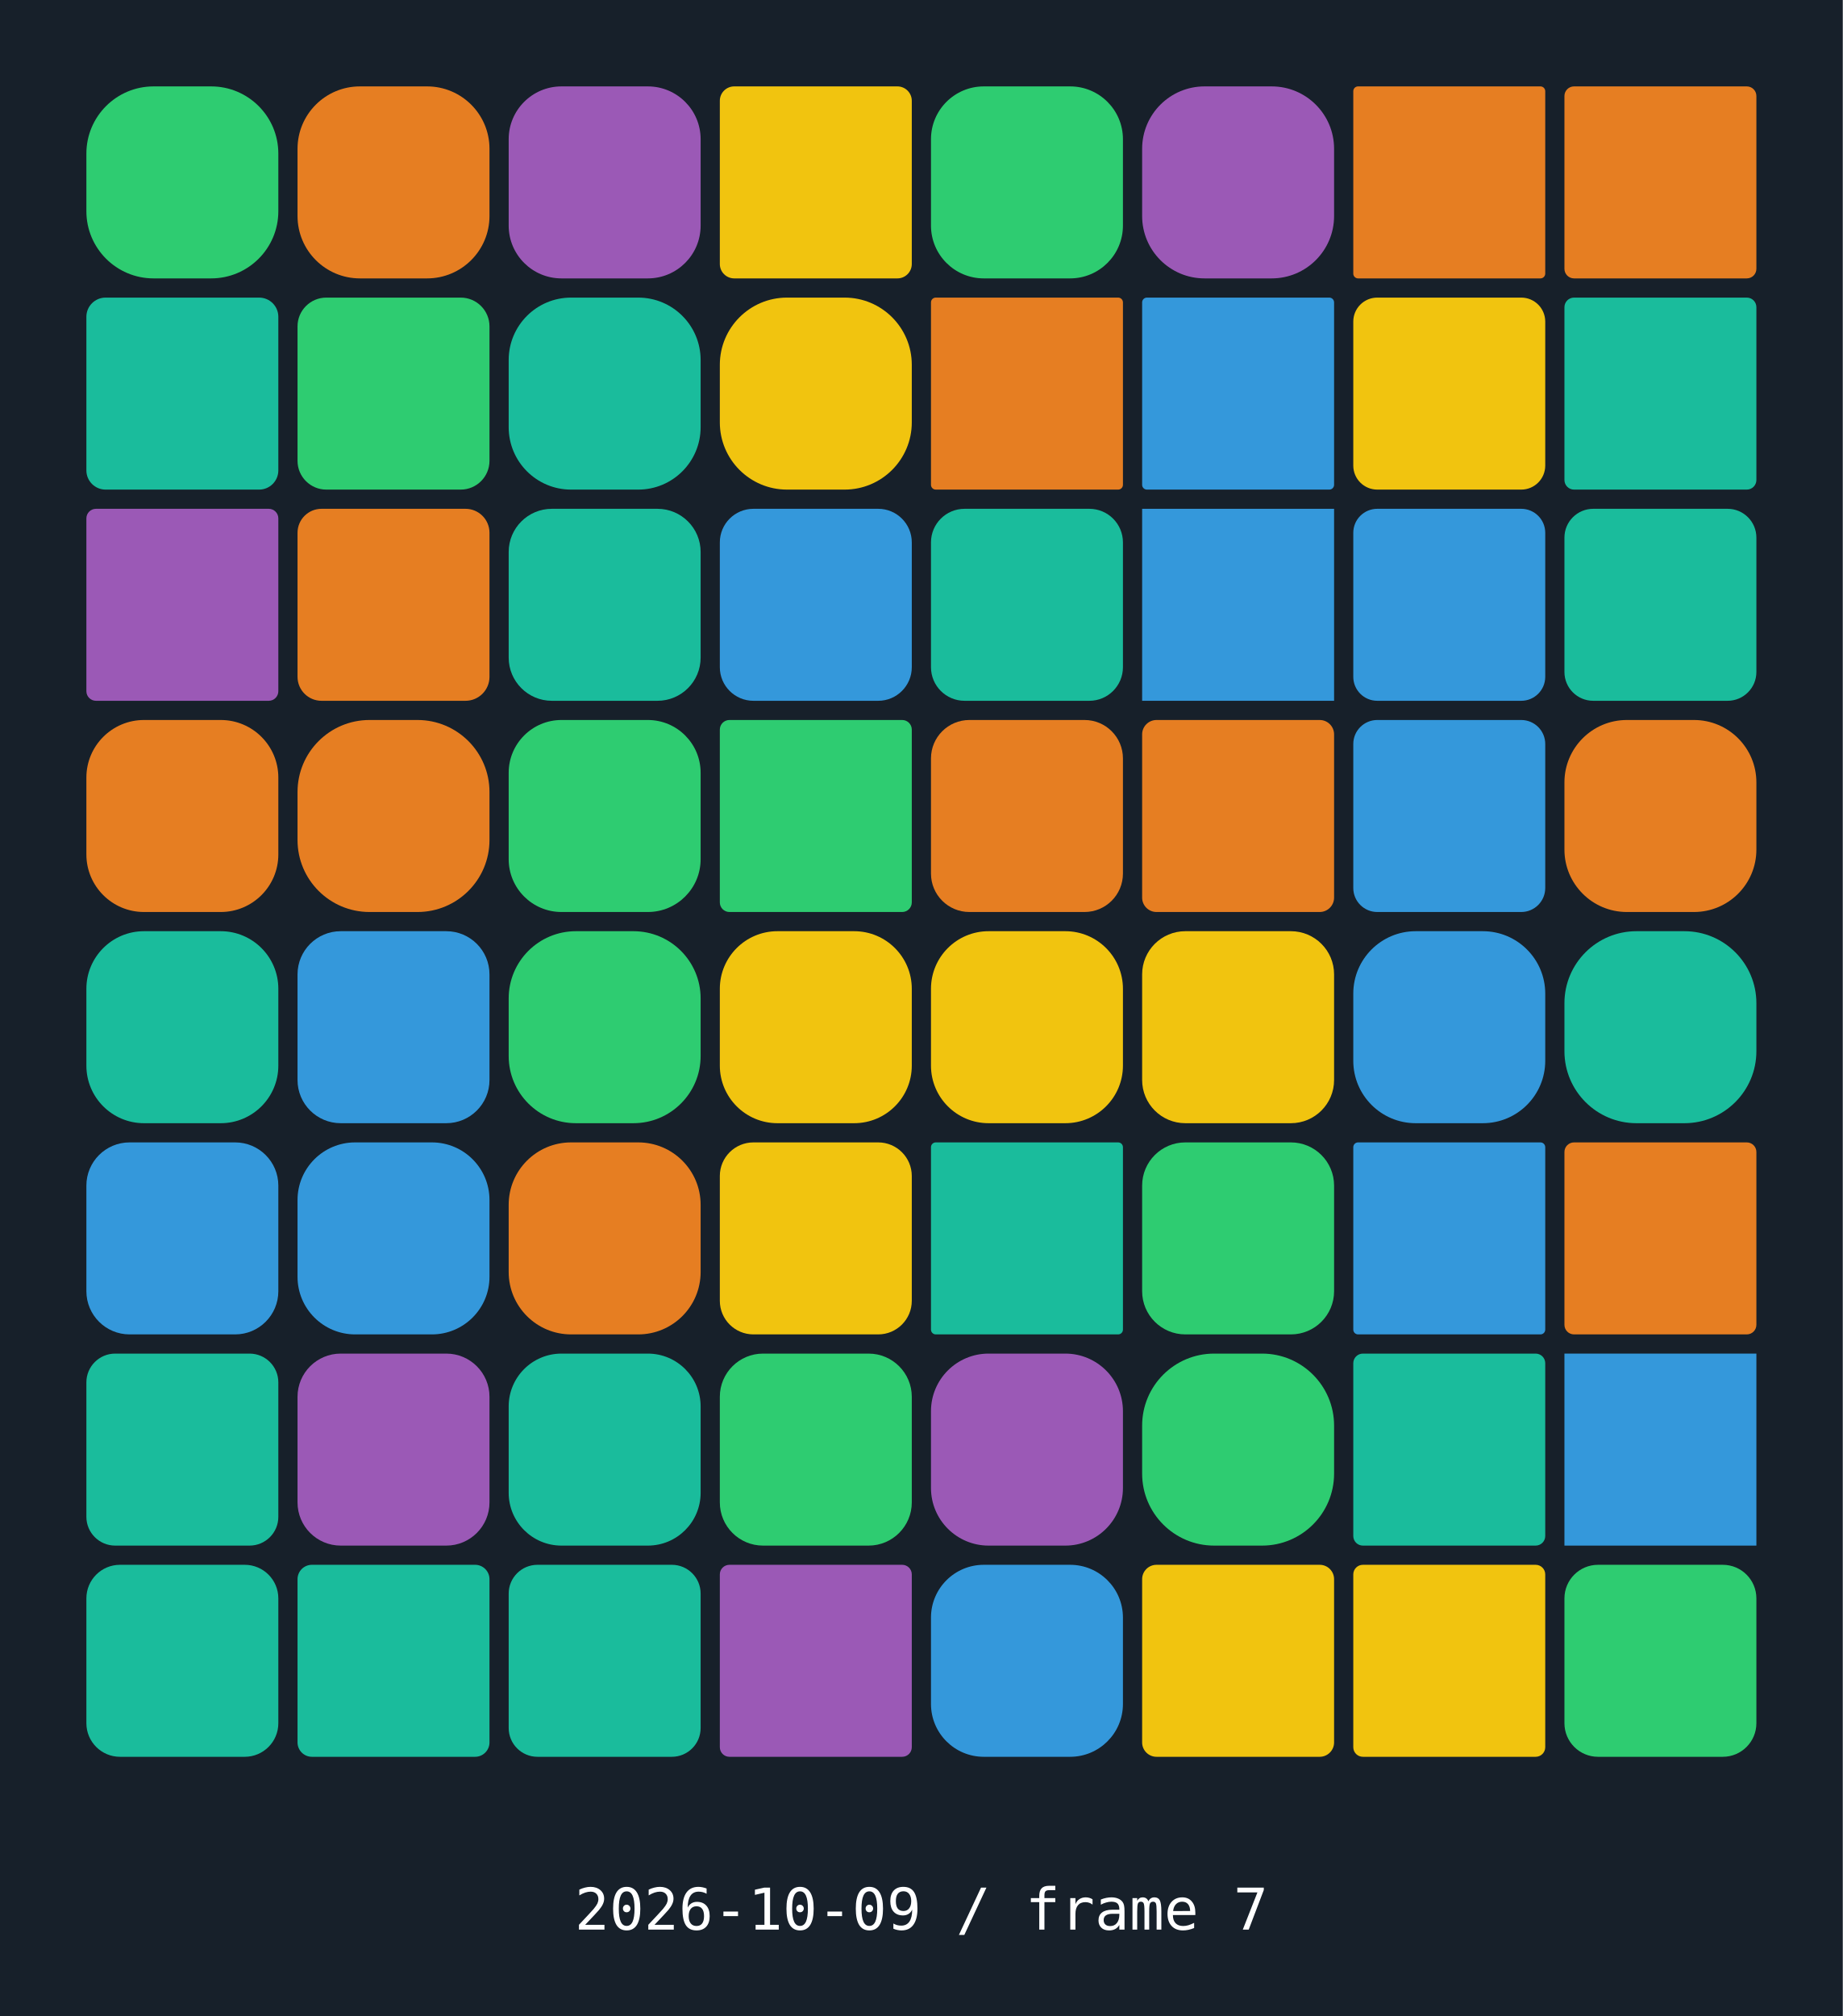
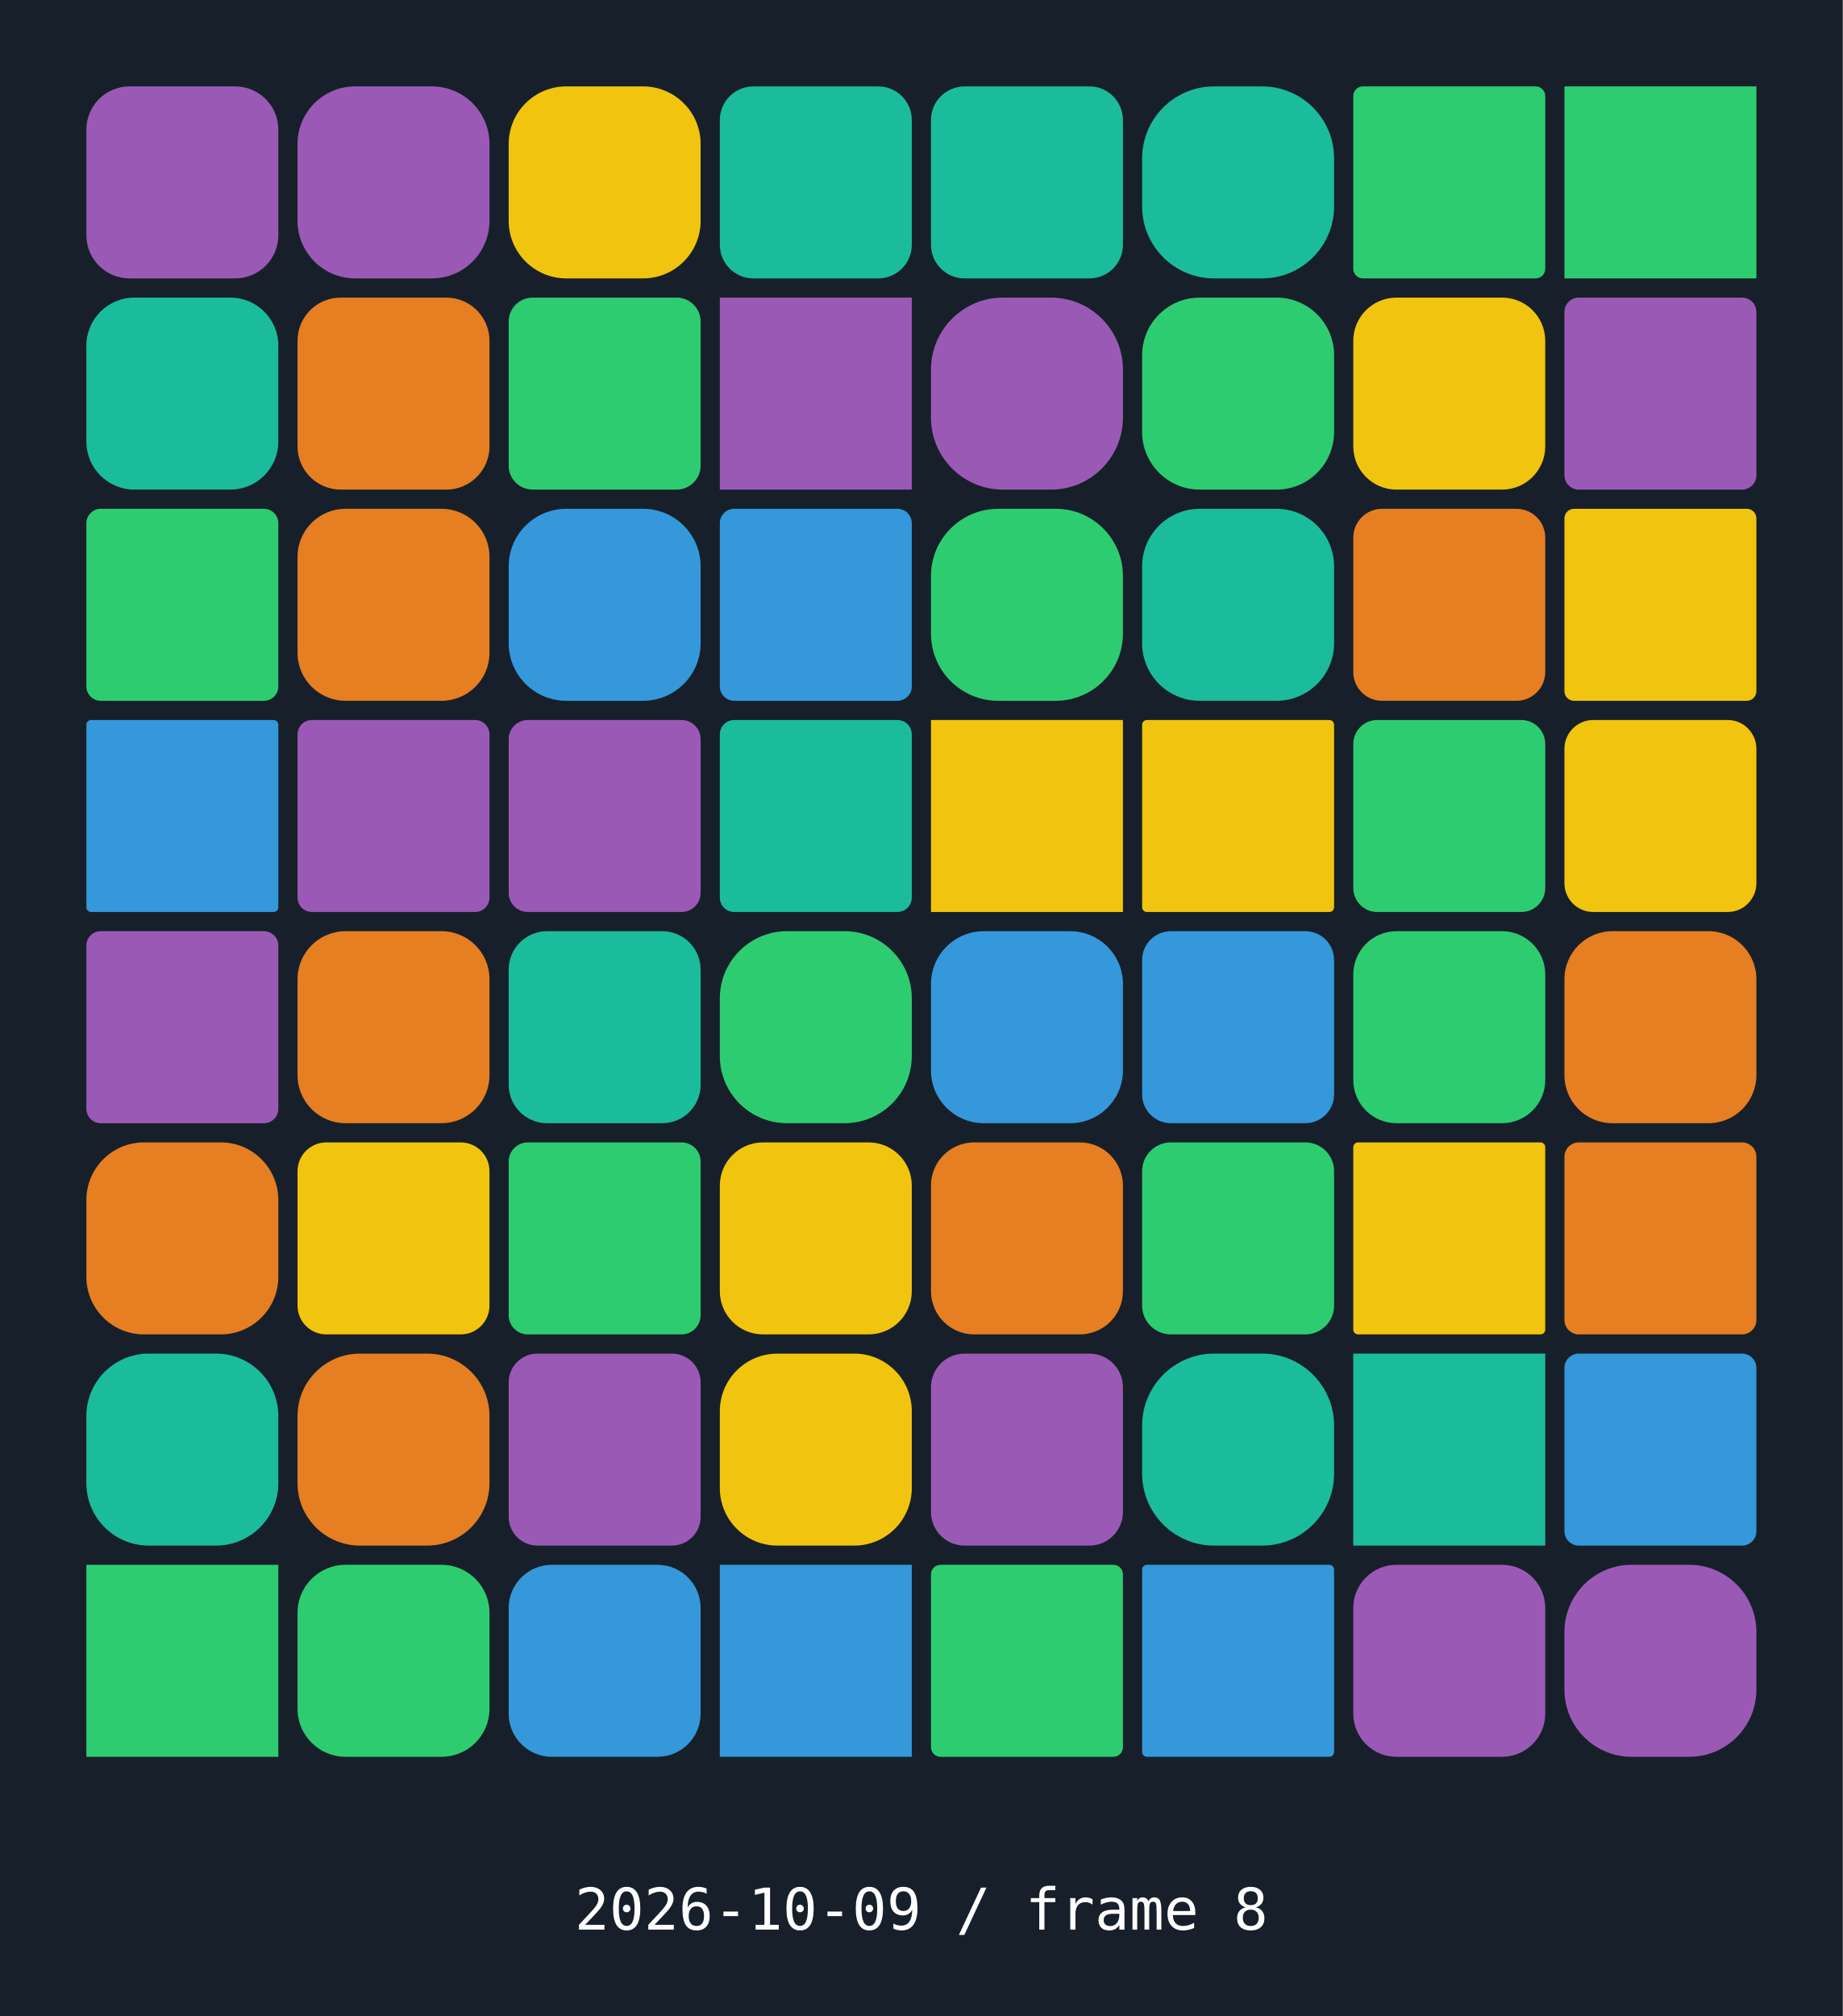
<svg xmlns="http://www.w3.org/2000/svg" width="384" height="420" viewBox="0 0 384 420">
  <rect width="384" height="420" fill="#17202a" />
-   <rect x="18" y="18" width="40" height="40" rx="14" fill="#2ecc71" />
-   <rect x="62" y="18" width="40" height="40" rx="13" fill="#e67e22" />
-   <rect x="106" y="18" width="40" height="40" rx="11" fill="#9b59b6" />
-   <rect x="150" y="18" width="40" height="40" rx="3" fill="#f1c40f" />
-   <rect x="194" y="18" width="40" height="40" rx="11" fill="#2ecc71" />
-   <rect x="238" y="18" width="40" height="40" rx="13" fill="#9b59b6" />
-   <rect x="282" y="18" width="40" height="40" rx="1" fill="#e67e22" />
-   <rect x="326" y="18" width="40" height="40" rx="2" fill="#e67e22" />
-   <rect x="18" y="62" width="40" height="40" rx="4" fill="#1abc9c" />
-   <rect x="62" y="62" width="40" height="40" rx="6" fill="#2ecc71" />
-   <rect x="106" y="62" width="40" height="40" rx="13" fill="#1abc9c" />
-   <rect x="150" y="62" width="40" height="40" rx="14" fill="#f1c40f" />
-   <rect x="194" y="62" width="40" height="40" rx="1" fill="#e67e22" />
-   <rect x="238" y="62" width="40" height="40" rx="1" fill="#3498db" />
-   <rect x="282" y="62" width="40" height="40" rx="5" fill="#f1c40f" />
-   <rect x="326" y="62" width="40" height="40" rx="2" fill="#1abc9c" />
-   <rect x="18" y="106" width="40" height="40" rx="2" fill="#9b59b6" />
-   <rect x="62" y="106" width="40" height="40" rx="5" fill="#e67e22" />
-   <rect x="106" y="106" width="40" height="40" rx="9" fill="#1abc9c" />
-   <rect x="150" y="106" width="40" height="40" rx="7" fill="#3498db" />
-   <rect x="194" y="106" width="40" height="40" rx="7" fill="#1abc9c" />
-   <rect x="238" y="106" width="40" height="40" rx="0" fill="#3498db" />
-   <rect x="282" y="106" width="40" height="40" rx="5" fill="#3498db" />
-   <rect x="326" y="106" width="40" height="40" rx="6" fill="#1abc9c" />
-   <rect x="18" y="150" width="40" height="40" rx="12" fill="#e67e22" />
-   <rect x="62" y="150" width="40" height="40" rx="15" fill="#e67e22" />
-   <rect x="106" y="150" width="40" height="40" rx="11" fill="#2ecc71" />
-   <rect x="150" y="150" width="40" height="40" rx="2" fill="#2ecc71" />
-   <rect x="194" y="150" width="40" height="40" rx="8" fill="#e67e22" />
-   <rect x="238" y="150" width="40" height="40" rx="3" fill="#e67e22" />
-   <rect x="282" y="150" width="40" height="40" rx="5" fill="#3498db" />
-   <rect x="326" y="150" width="40" height="40" rx="13" fill="#e67e22" />
-   <rect x="18" y="194" width="40" height="40" rx="12" fill="#1abc9c" />
-   <rect x="62" y="194" width="40" height="40" rx="9" fill="#3498db" />
-   <rect x="106" y="194" width="40" height="40" rx="14" fill="#2ecc71" />
-   <rect x="150" y="194" width="40" height="40" rx="12" fill="#f1c40f" />
-   <rect x="194" y="194" width="40" height="40" rx="12" fill="#f1c40f" />
-   <rect x="238" y="194" width="40" height="40" rx="9" fill="#f1c40f" />
-   <rect x="282" y="194" width="40" height="40" rx="13" fill="#3498db" />
-   <rect x="326" y="194" width="40" height="40" rx="15" fill="#1abc9c" />
-   <rect x="18" y="238" width="40" height="40" rx="9" fill="#3498db" />
-   <rect x="62" y="238" width="40" height="40" rx="12" fill="#3498db" />
-   <rect x="106" y="238" width="40" height="40" rx="13" fill="#e67e22" />
-   <rect x="150" y="238" width="40" height="40" rx="7" fill="#f1c40f" />
-   <rect x="194" y="238" width="40" height="40" rx="1" fill="#1abc9c" />
-   <rect x="238" y="238" width="40" height="40" rx="9" fill="#2ecc71" />
-   <rect x="282" y="238" width="40" height="40" rx="1" fill="#3498db" />
-   <rect x="326" y="238" width="40" height="40" rx="2" fill="#e67e22" />
-   <rect x="18" y="282" width="40" height="40" rx="6" fill="#1abc9c" />
-   <rect x="62" y="282" width="40" height="40" rx="9" fill="#9b59b6" />
-   <rect x="106" y="282" width="40" height="40" rx="11" fill="#1abc9c" />
-   <rect x="150" y="282" width="40" height="40" rx="9" fill="#2ecc71" />
-   <rect x="194" y="282" width="40" height="40" rx="12" fill="#9b59b6" />
-   <rect x="238" y="282" width="40" height="40" rx="15" fill="#2ecc71" />
-   <rect x="282" y="282" width="40" height="40" rx="2" fill="#1abc9c" />
-   <rect x="326" y="282" width="40" height="40" rx="0" fill="#3498db" />
-   <rect x="18" y="326" width="40" height="40" rx="7" fill="#1abc9c" />
-   <rect x="62" y="326" width="40" height="40" rx="3" fill="#1abc9c" />
-   <rect x="106" y="326" width="40" height="40" rx="6" fill="#1abc9c" />
-   <rect x="150" y="326" width="40" height="40" rx="2" fill="#9b59b6" />
-   <rect x="194" y="326" width="40" height="40" rx="11" fill="#3498db" />
-   <rect x="238" y="326" width="40" height="40" rx="3" fill="#f1c40f" />
-   <rect x="282" y="326" width="40" height="40" rx="2" fill="#f1c40f" />
-   <rect x="326" y="326" width="40" height="40" rx="7" fill="#2ecc71" />
-   <text x="192" y="402" text-anchor="middle" fill="#ffffff" font-family="monospace">2026-10-09 / frame 7</text>
+   <rect x="18" y="18" width="40" height="40" rx="9" fill="#9b59b6" />
+   <rect x="62" y="18" width="40" height="40" rx="12" fill="#9b59b6" />
+   <rect x="106" y="18" width="40" height="40" rx="12" fill="#f1c40f" />
+   <rect x="150" y="18" width="40" height="40" rx="7" fill="#1abc9c" />
+   <rect x="194" y="18" width="40" height="40" rx="7" fill="#1abc9c" />
+   <rect x="238" y="18" width="40" height="40" rx="15" fill="#1abc9c" />
+   <rect x="282" y="18" width="40" height="40" rx="2" fill="#2ecc71" />
+   <rect x="326" y="18" width="40" height="40" rx="0" fill="#2ecc71" />
+   <rect x="18" y="62" width="40" height="40" rx="10" fill="#1abc9c" />
+   <rect x="62" y="62" width="40" height="40" rx="9" fill="#e67e22" />
+   <rect x="106" y="62" width="40" height="40" rx="5" fill="#2ecc71" />
+   <rect x="150" y="62" width="40" height="40" rx="0" fill="#9b59b6" />
+   <rect x="194" y="62" width="40" height="40" rx="15" fill="#9b59b6" />
+   <rect x="238" y="62" width="40" height="40" rx="12" fill="#2ecc71" />
+   <rect x="282" y="62" width="40" height="40" rx="9" fill="#f1c40f" />
+   <rect x="326" y="62" width="40" height="40" rx="3" fill="#9b59b6" />
+   <rect x="18" y="106" width="40" height="40" rx="3" fill="#2ecc71" />
+   <rect x="62" y="106" width="40" height="40" rx="10" fill="#e67e22" />
+   <rect x="106" y="106" width="40" height="40" rx="12" fill="#3498db" />
+   <rect x="150" y="106" width="40" height="40" rx="3" fill="#3498db" />
+   <rect x="194" y="106" width="40" height="40" rx="14" fill="#2ecc71" />
+   <rect x="238" y="106" width="40" height="40" rx="12" fill="#1abc9c" />
+   <rect x="282" y="106" width="40" height="40" rx="6" fill="#e67e22" />
+   <rect x="326" y="106" width="40" height="40" rx="2" fill="#f1c40f" />
+   <rect x="18" y="150" width="40" height="40" rx="1" fill="#3498db" />
+   <rect x="62" y="150" width="40" height="40" rx="3" fill="#9b59b6" />
+   <rect x="106" y="150" width="40" height="40" rx="4" fill="#9b59b6" />
+   <rect x="150" y="150" width="40" height="40" rx="3" fill="#1abc9c" />
+   <rect x="194" y="150" width="40" height="40" rx="0" fill="#f1c40f" />
+   <rect x="238" y="150" width="40" height="40" rx="1" fill="#f1c40f" />
+   <rect x="282" y="150" width="40" height="40" rx="5" fill="#2ecc71" />
+   <rect x="326" y="150" width="40" height="40" rx="6" fill="#f1c40f" />
+   <rect x="18" y="194" width="40" height="40" rx="3" fill="#9b59b6" />
+   <rect x="62" y="194" width="40" height="40" rx="10" fill="#e67e22" />
+   <rect x="106" y="194" width="40" height="40" rx="8" fill="#1abc9c" />
+   <rect x="150" y="194" width="40" height="40" rx="14" fill="#2ecc71" />
+   <rect x="194" y="194" width="40" height="40" rx="11" fill="#3498db" />
+   <rect x="238" y="194" width="40" height="40" rx="6" fill="#3498db" />
+   <rect x="282" y="194" width="40" height="40" rx="9" fill="#2ecc71" />
+   <rect x="326" y="194" width="40" height="40" rx="10" fill="#e67e22" />
+   <rect x="18" y="238" width="40" height="40" rx="12" fill="#e67e22" />
+   <rect x="62" y="238" width="40" height="40" rx="6" fill="#f1c40f" />
+   <rect x="106" y="238" width="40" height="40" rx="4" fill="#2ecc71" />
+   <rect x="150" y="238" width="40" height="40" rx="9" fill="#f1c40f" />
+   <rect x="194" y="238" width="40" height="40" rx="9" fill="#e67e22" />
+   <rect x="238" y="238" width="40" height="40" rx="6" fill="#2ecc71" />
+   <rect x="282" y="238" width="40" height="40" rx="1" fill="#f1c40f" />
+   <rect x="326" y="238" width="40" height="40" rx="3" fill="#e67e22" />
+   <rect x="18" y="282" width="40" height="40" rx="13" fill="#1abc9c" />
+   <rect x="62" y="282" width="40" height="40" rx="13" fill="#e67e22" />
+   <rect x="106" y="282" width="40" height="40" rx="6" fill="#9b59b6" />
+   <rect x="150" y="282" width="40" height="40" rx="12" fill="#f1c40f" />
+   <rect x="194" y="282" width="40" height="40" rx="7" fill="#9b59b6" />
+   <rect x="238" y="282" width="40" height="40" rx="15" fill="#1abc9c" />
+   <rect x="282" y="282" width="40" height="40" rx="0" fill="#1abc9c" />
+   <rect x="326" y="282" width="40" height="40" rx="3" fill="#3498db" />
+   <rect x="18" y="326" width="40" height="40" rx="0" fill="#2ecc71" />
+   <rect x="62" y="326" width="40" height="40" rx="10" fill="#2ecc71" />
+   <rect x="106" y="326" width="40" height="40" rx="9" fill="#3498db" />
+   <rect x="150" y="326" width="40" height="40" rx="0" fill="#3498db" />
+   <rect x="194" y="326" width="40" height="40" rx="2" fill="#2ecc71" />
+   <rect x="238" y="326" width="40" height="40" rx="1" fill="#3498db" />
+   <rect x="282" y="326" width="40" height="40" rx="9" fill="#9b59b6" />
+   <rect x="326" y="326" width="40" height="40" rx="14" fill="#9b59b6" />
+   <text x="192" y="402" text-anchor="middle" fill="#ffffff" font-family="monospace">2026-10-09 / frame 8</text>
</svg>
